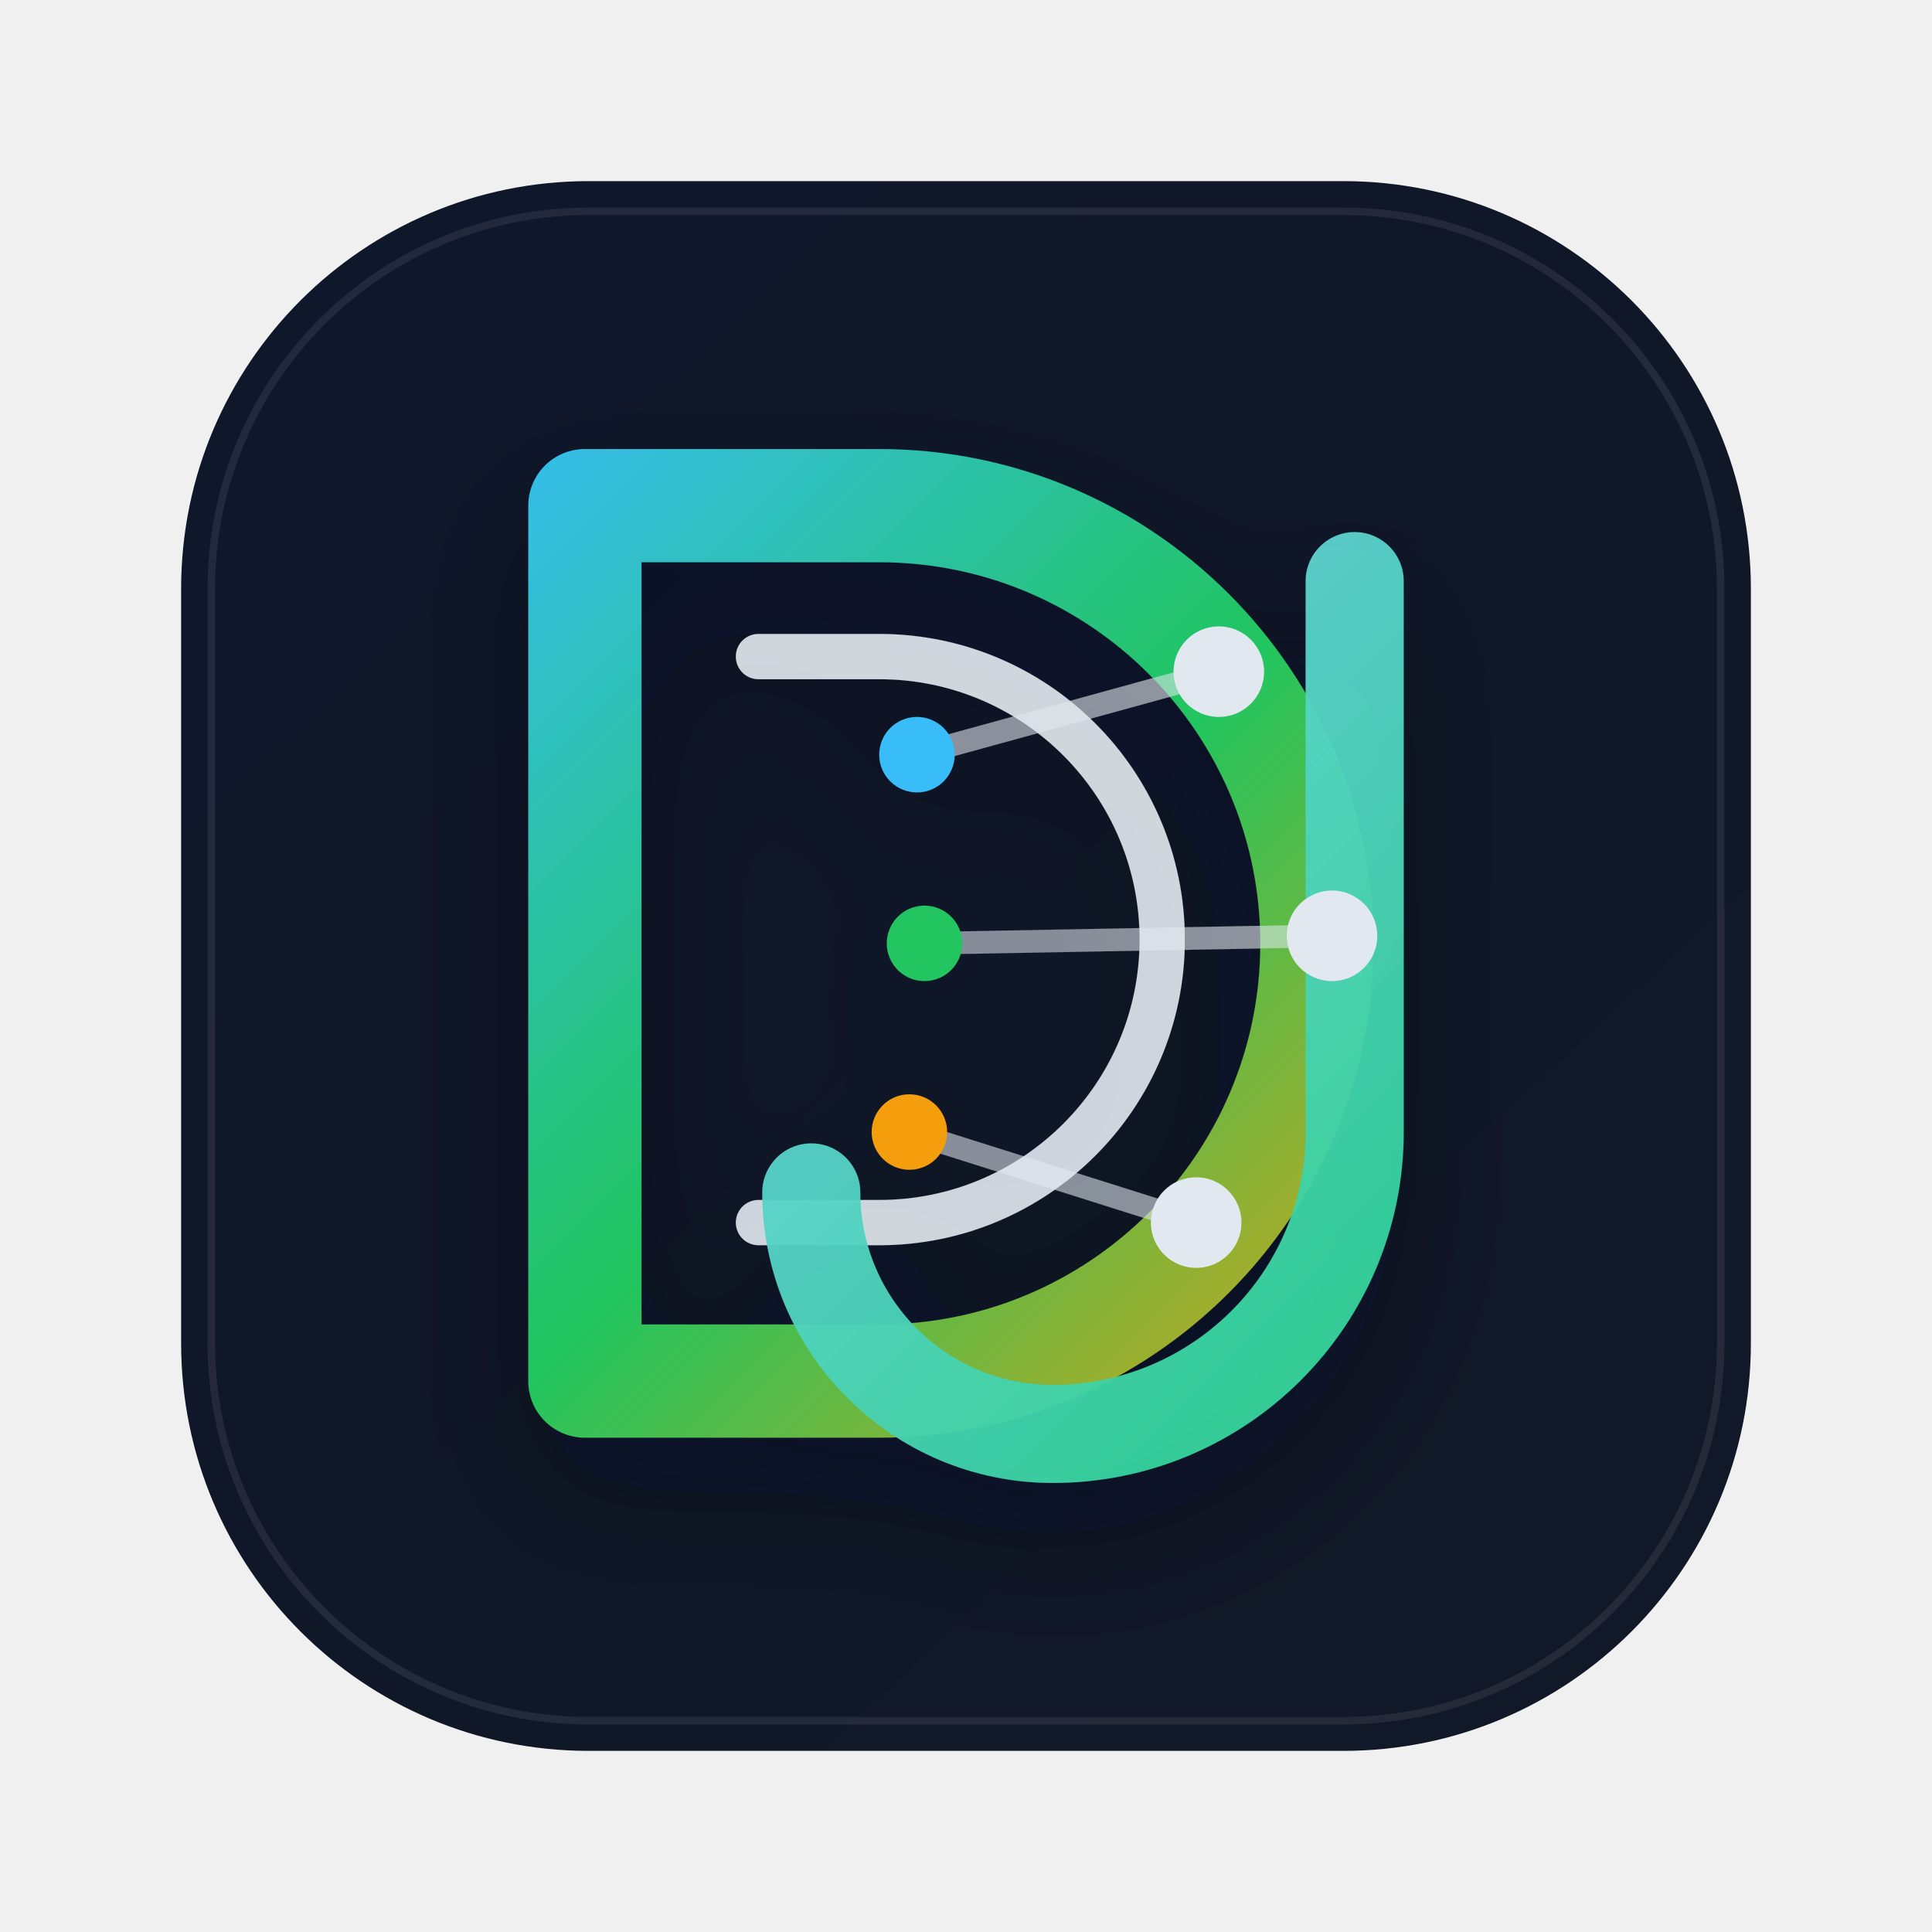
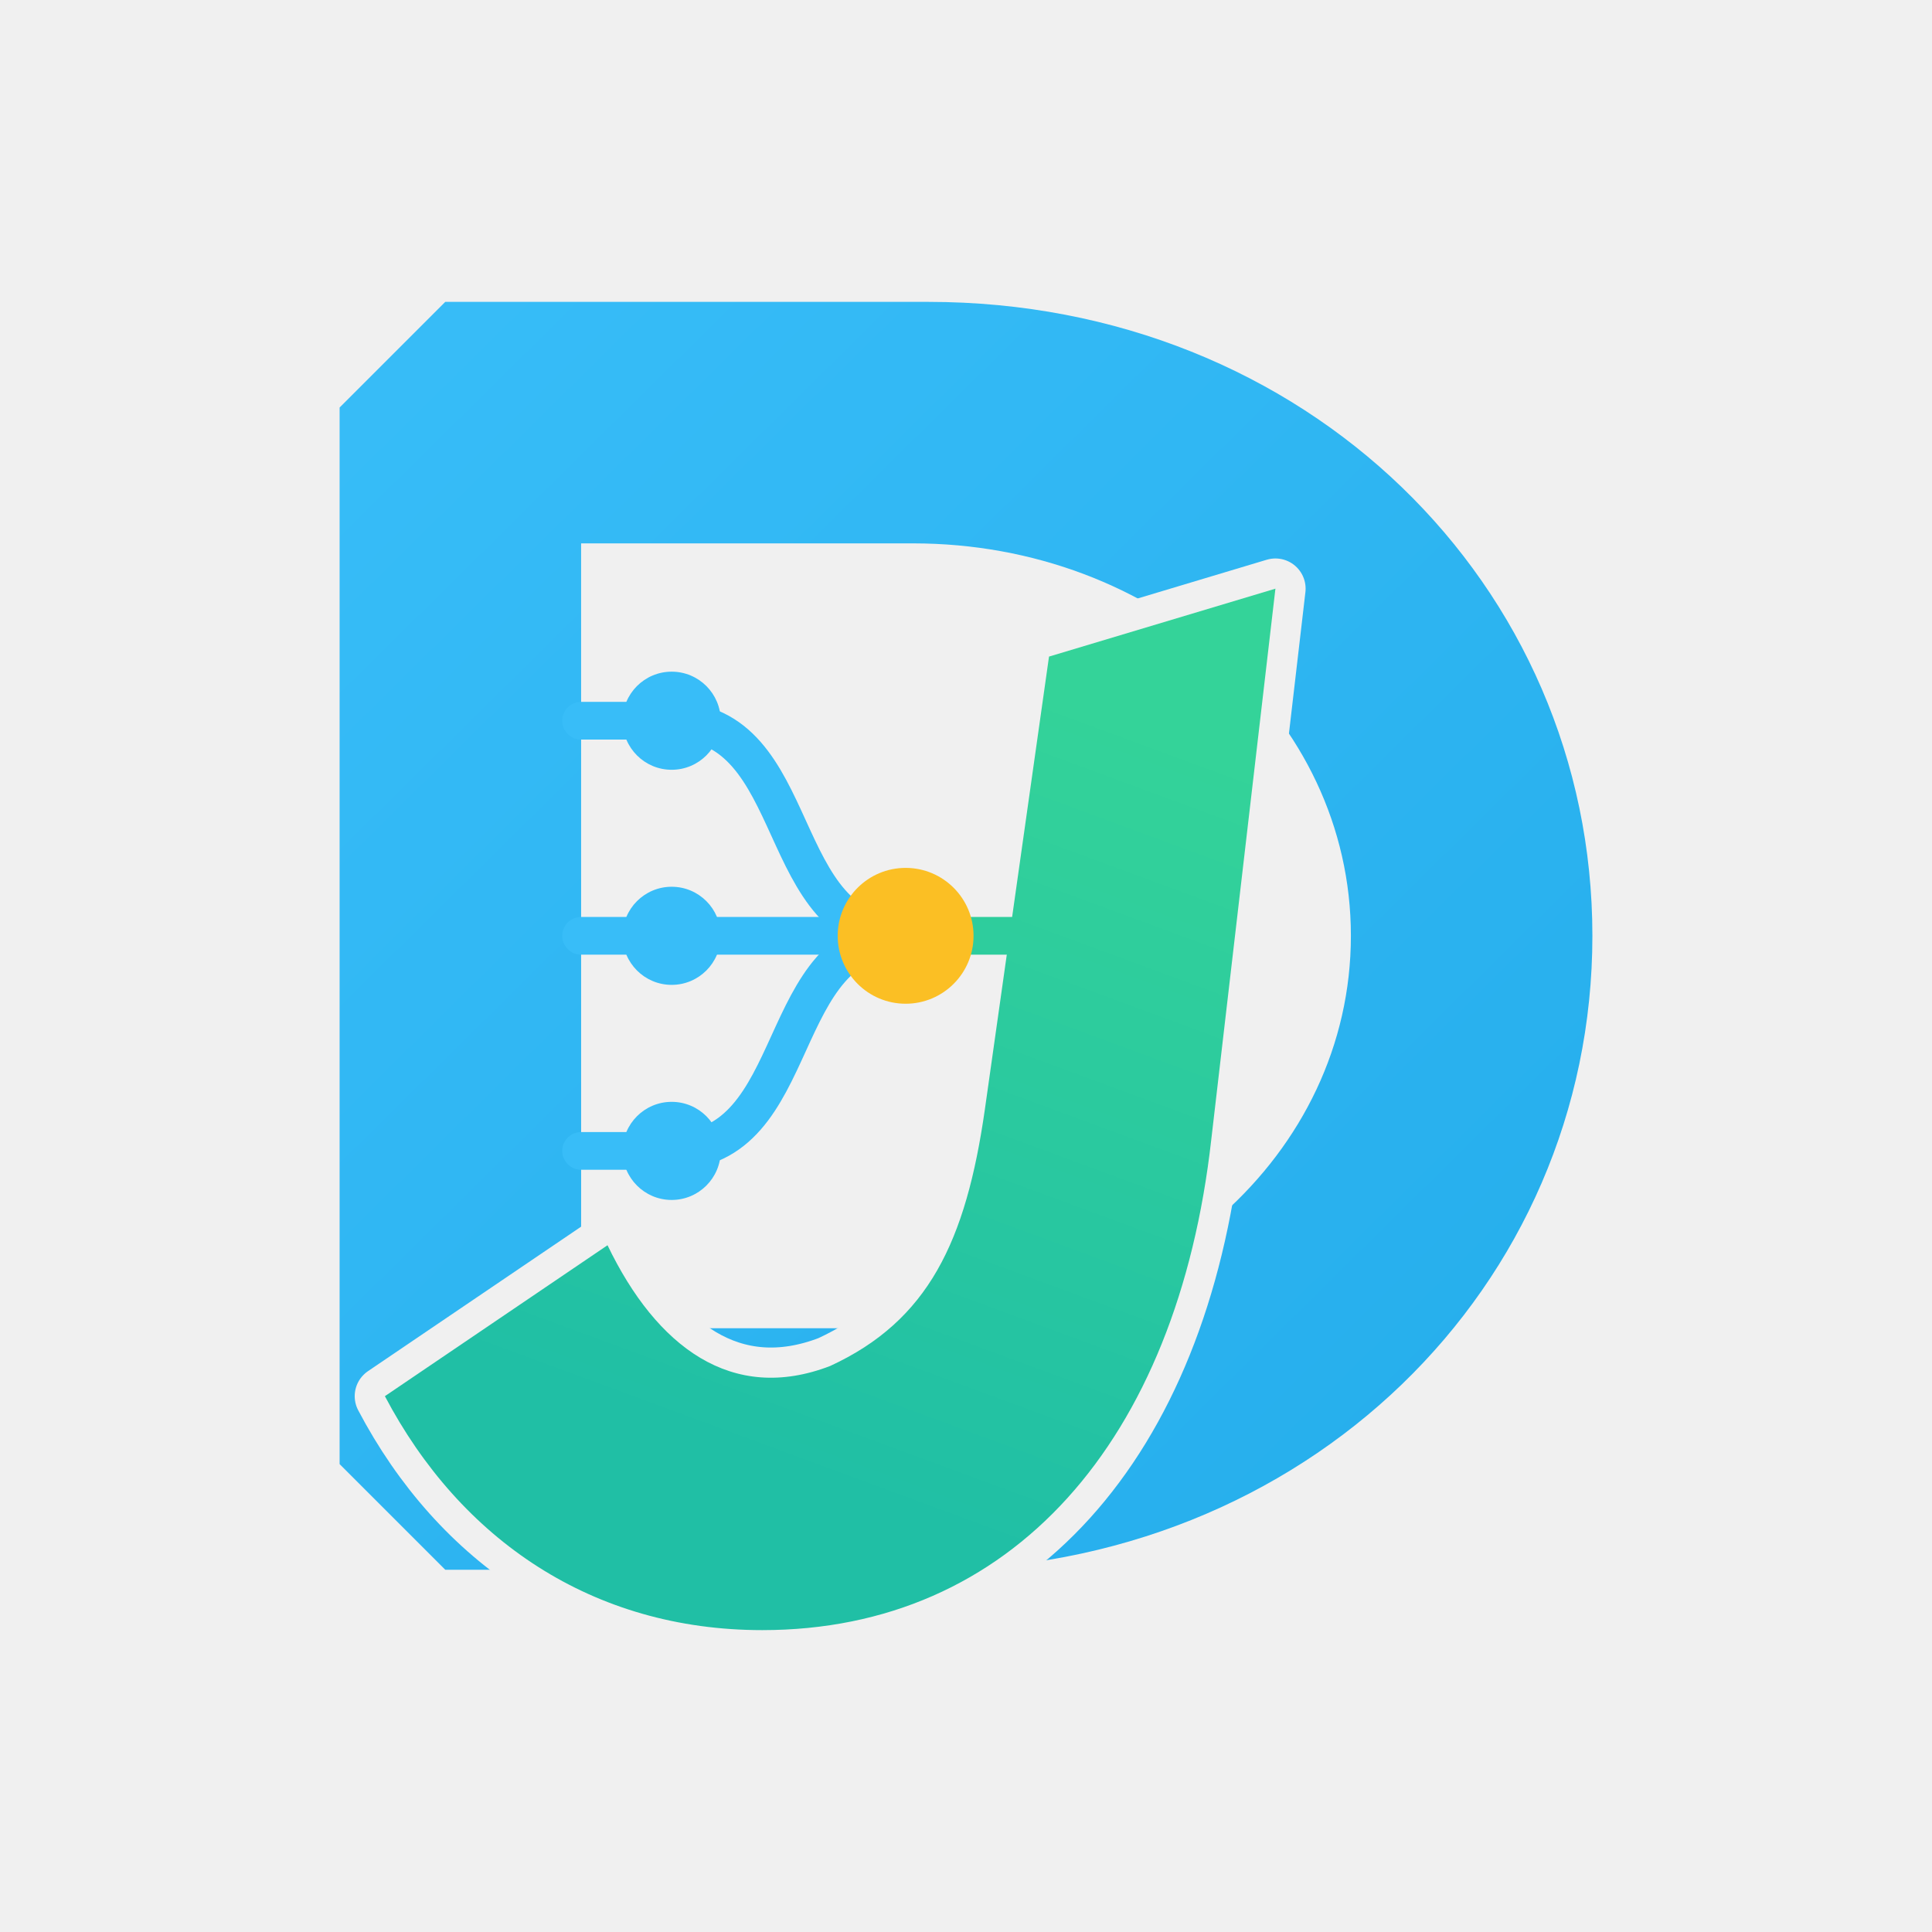
- <svg xmlns="http://www.w3.org/2000/svg" width="512" height="512" viewBox="0 0 512 512" fill="none" role="img" aria-labelledby="title desc">
+ <svg xmlns="http://www.w3.org/2000/svg" width="512" height="512" viewBox="0 0 512 512" fill="none" role="img" aria-labelledby="title description">
  <defs>
-     <linearGradient id="bg" x1="84" y1="72" x2="428" y2="440" gradientUnits="userSpaceOnUse">
-       <stop stop-color="#0F172A" />
-       <stop offset="1" stop-color="#111827" />
+     <linearGradient id="depth" x1="94" y1="88" x2="426" y2="424" gradientUnits="userSpaceOnUse">
+       <stop stop-color="#38BDF8" />
+       <stop offset="1" stop-color="#24ADEB" />
    </linearGradient>
-     <linearGradient id="accent" x1="120" y1="120" x2="392" y2="392" gradientUnits="userSpaceOnUse">
-       <stop stop-color="#38BDF8" />
-       <stop offset="0.5" stop-color="#22C55E" />
-       <stop offset="1" stop-color="#F59E0B" />
+     <linearGradient id="signal" x1="270" y1="186" x2="194" y2="392" gradientUnits="userSpaceOnUse">
+       <stop stop-color="#34D399" />
+       <stop offset="1" stop-color="#20BFA5" />
    </linearGradient>
-     <linearGradient id="soft" x1="156" y1="156" x2="360" y2="360" gradientUnits="userSpaceOnUse">
-       <stop stop-color="#7DD3FC" stop-opacity="0.95" />
-       <stop offset="1" stop-color="#34D399" stop-opacity="0.95" />
-     </linearGradient>
-     <filter id="shadow" x="0" y="0" width="512" height="512" filterUnits="userSpaceOnUse" color-interpolation-filters="sRGB">
-       <feDropShadow dx="0" dy="16" stdDeviation="18" flood-color="#020617" flood-opacity="0.35" />
-     </filter>
+     <path id="java-mark" d="M282 182L342 164L325 310C316 390 272 440 206 440C161 440 126 416 106 378L165 338C178 365 198 380 224 370C250 358 260 337 265 302L282 182Z" />
+     <mask id="interlock" x="0" y="0" width="512" height="512" maskUnits="userSpaceOnUse">
+       <path d="M0 0H512V512H0Z" fill="white" />
+       <use href="#java-mark" fill="black" stroke="black" stroke-width="16" stroke-linejoin="round" />
+     </mask>
  </defs>
-   <rect x="48" y="48" width="416" height="416" rx="108" fill="url(#bg)" />
-   <rect x="56" y="56" width="400" height="400" rx="100" stroke="rgba(255,255,255,0.08)" stroke-width="2" />
-   <g transform="translate(5,-10)" filter="url(#shadow)">
-     <path d="M150 144H228C292.065 144 344 195.935 344 260C344 324.065 292.065 376 228 376H150V144Z" fill="none" stroke="url(#accent)" stroke-width="30" stroke-linecap="round" stroke-linejoin="round" />
-     <path d="M196 184H228C269.421 184 303 217.579 303 259C303 300.421 269.421 334 228 334H196" fill="none" stroke="#E2E8F0" stroke-opacity="0.9" stroke-width="12" stroke-linecap="round" stroke-linejoin="round" />
-     <path d="M354 164V310C354 354.183 318.183 390 274 390C238.654 390 210 361.346 210 326" fill="none" stroke="url(#soft)" stroke-width="26" stroke-linecap="round" stroke-linejoin="round" />
-     <path d="M238 210L318 188M240 260L348 258M236 310L312 334" stroke="#E2E8F0" stroke-opacity="0.55" stroke-width="6" stroke-linecap="round" />
-     <circle cx="238" cy="210" r="10" fill="#38BDF8" />
-     <circle cx="240" cy="260" r="10" fill="#22C55E" />
-     <circle cx="236" cy="310" r="10" fill="#F59E0B" />
-     <circle cx="318" cy="188" r="12" fill="#E2E8F0" />
-     <circle cx="348" cy="258" r="12" fill="#E2E8F0" />
-     <circle cx="312" cy="334" r="12" fill="#E2E8F0" />
+   <g transform="translate(-4 -8)">
+     <path d="M122 88H250C350 88 426 163 426 256C426 349 350 424 250 424H122L94 396V116L122 88ZM158 152V360H246C310 360 362 314 362 256C362 198 310 152 246 152H158Z" fill="url(#depth)" fill-rule="evenodd" mask="url(#interlock)" />
+     <use href="#java-mark" fill="url(#signal)" />
+     <g stroke="#38BDF8" stroke-width="10" stroke-linecap="round">
+       <path d="M158 199H182C218 199 208 256 244 256" />
+       <path d="M158 256H244" />
+       <path d="M158 313H182C218 313 208 256 244 256" />
+     </g>
+     <path d="M244 256H282" stroke="url(#signal)" stroke-width="10" stroke-linecap="round" />
+     <g fill="#38BDF8">
+       <circle cx="182" cy="199" r="13" />
+       <circle cx="182" cy="256" r="13" />
+       <circle cx="182" cy="313" r="13" />
+     </g>
+     <circle cx="244" cy="256" r="18" fill="#FBBF24" />
  </g>
</svg>
